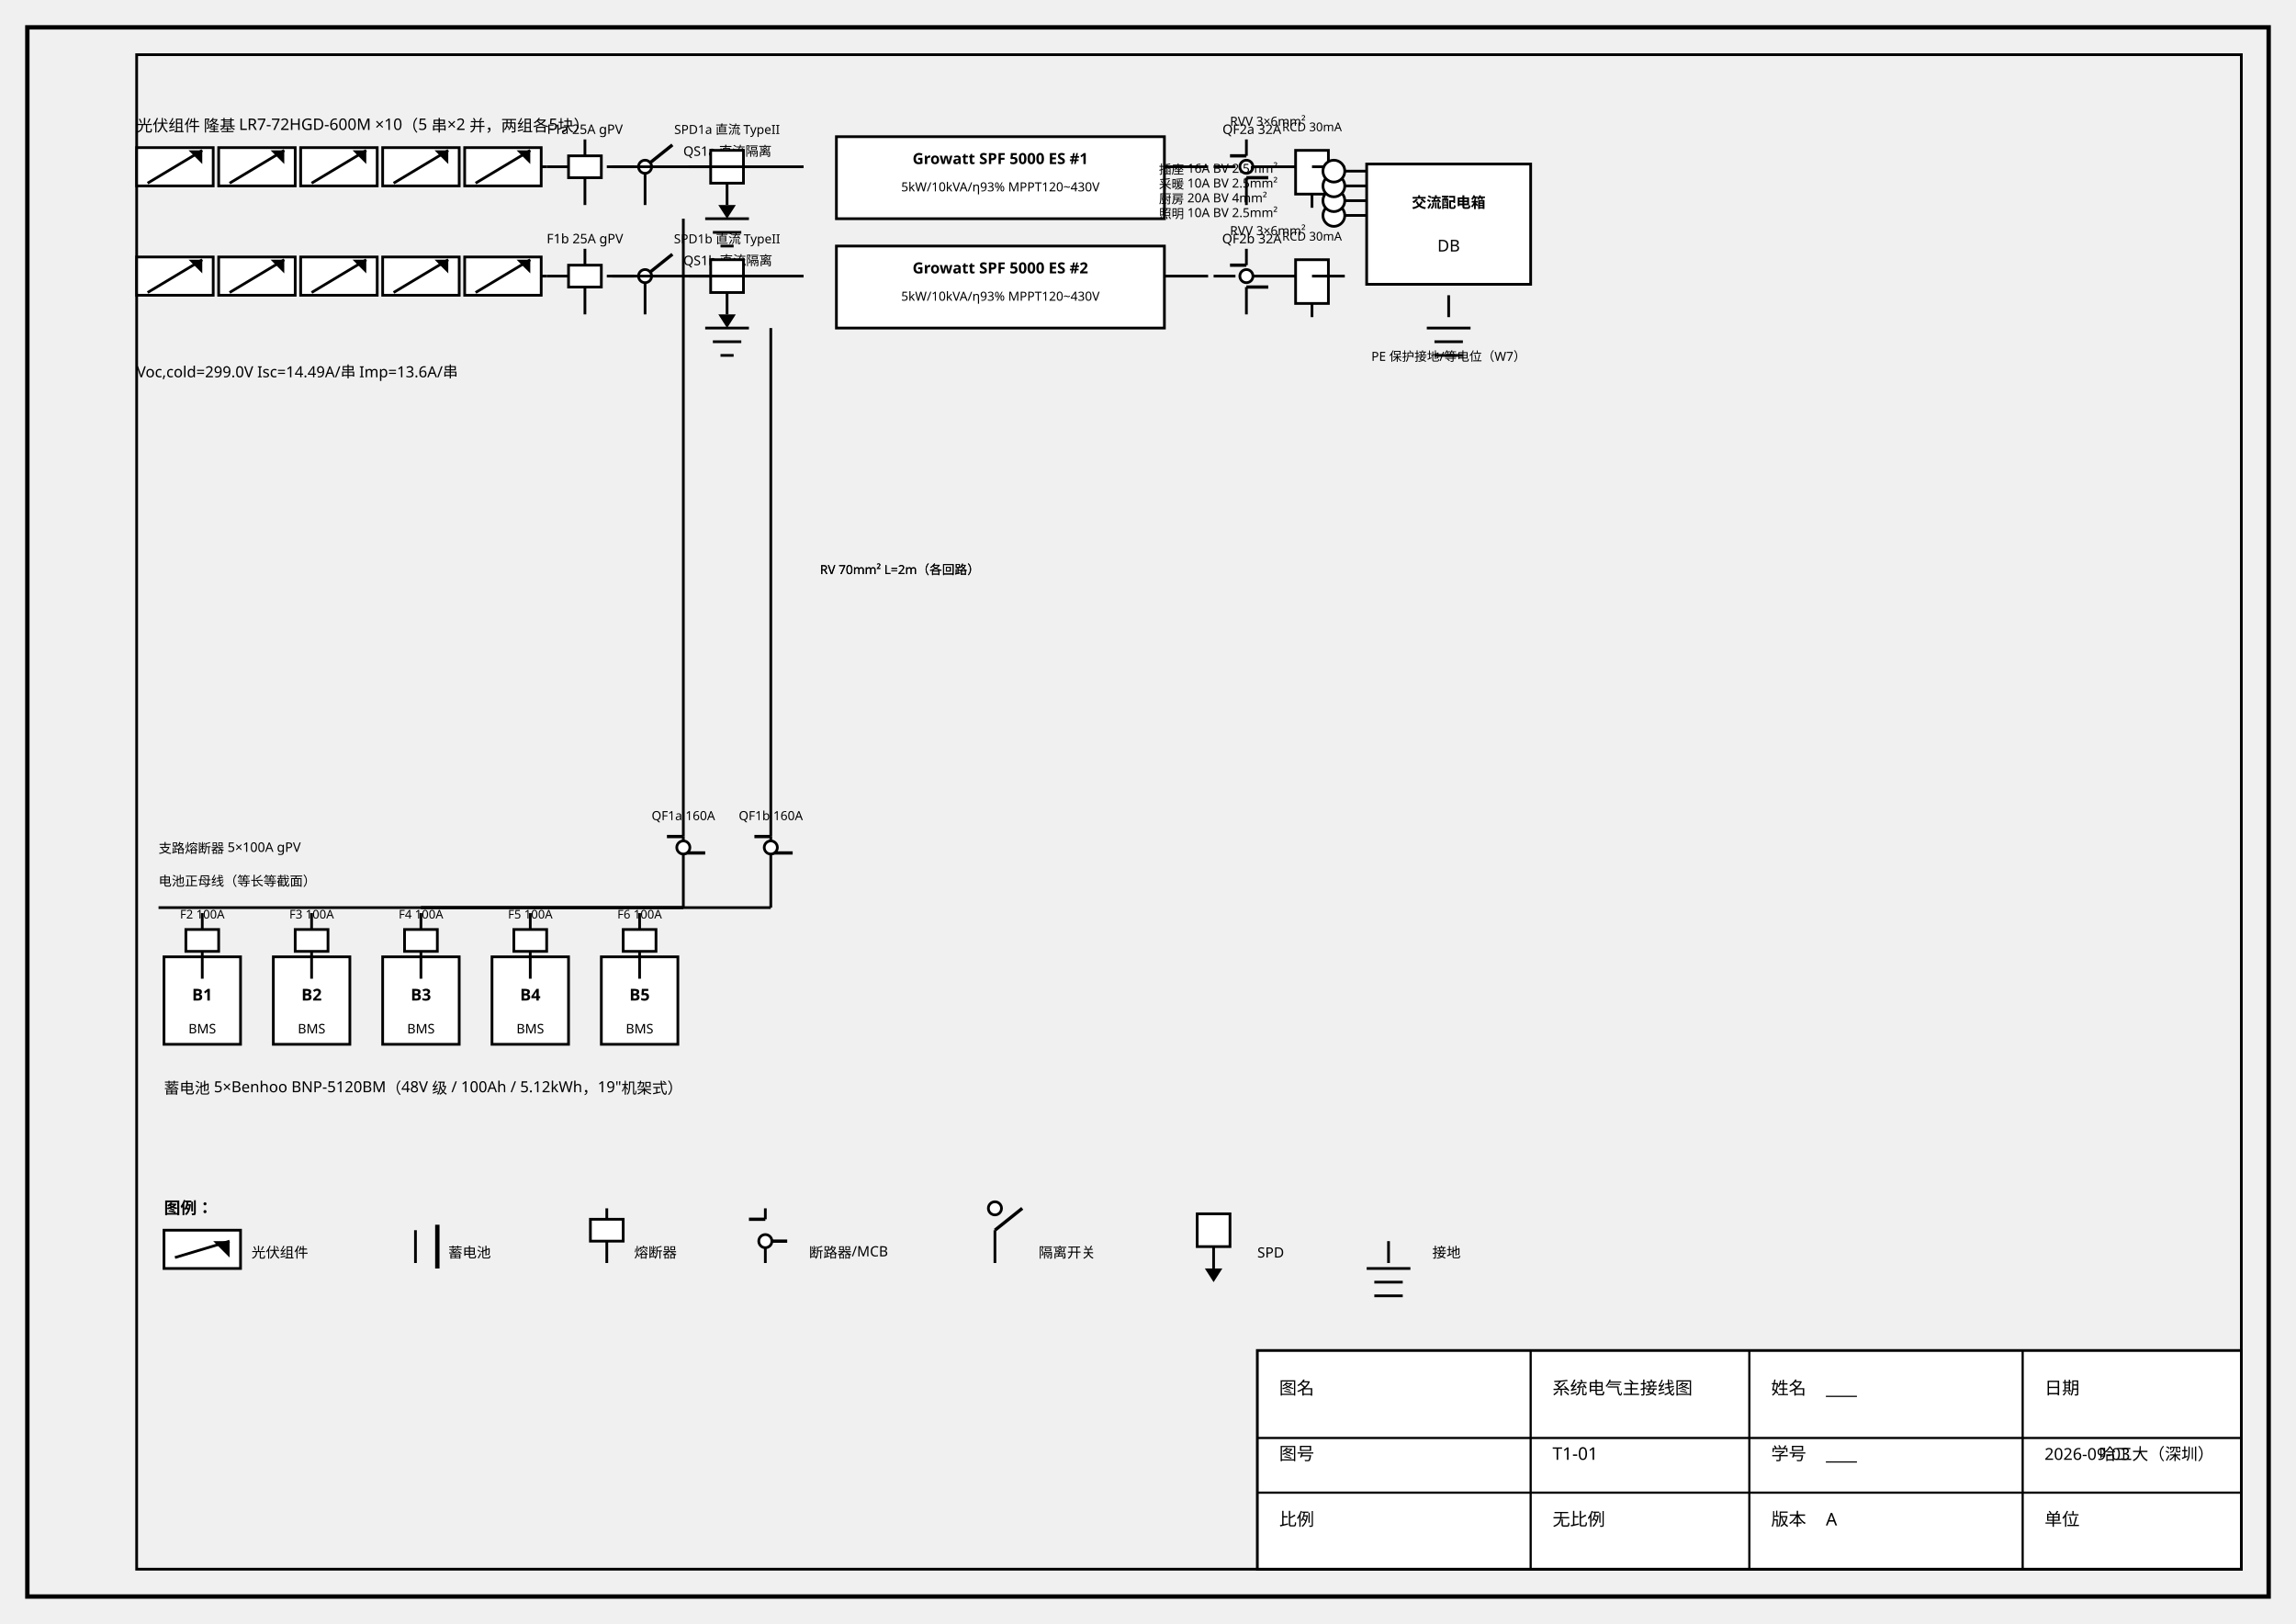
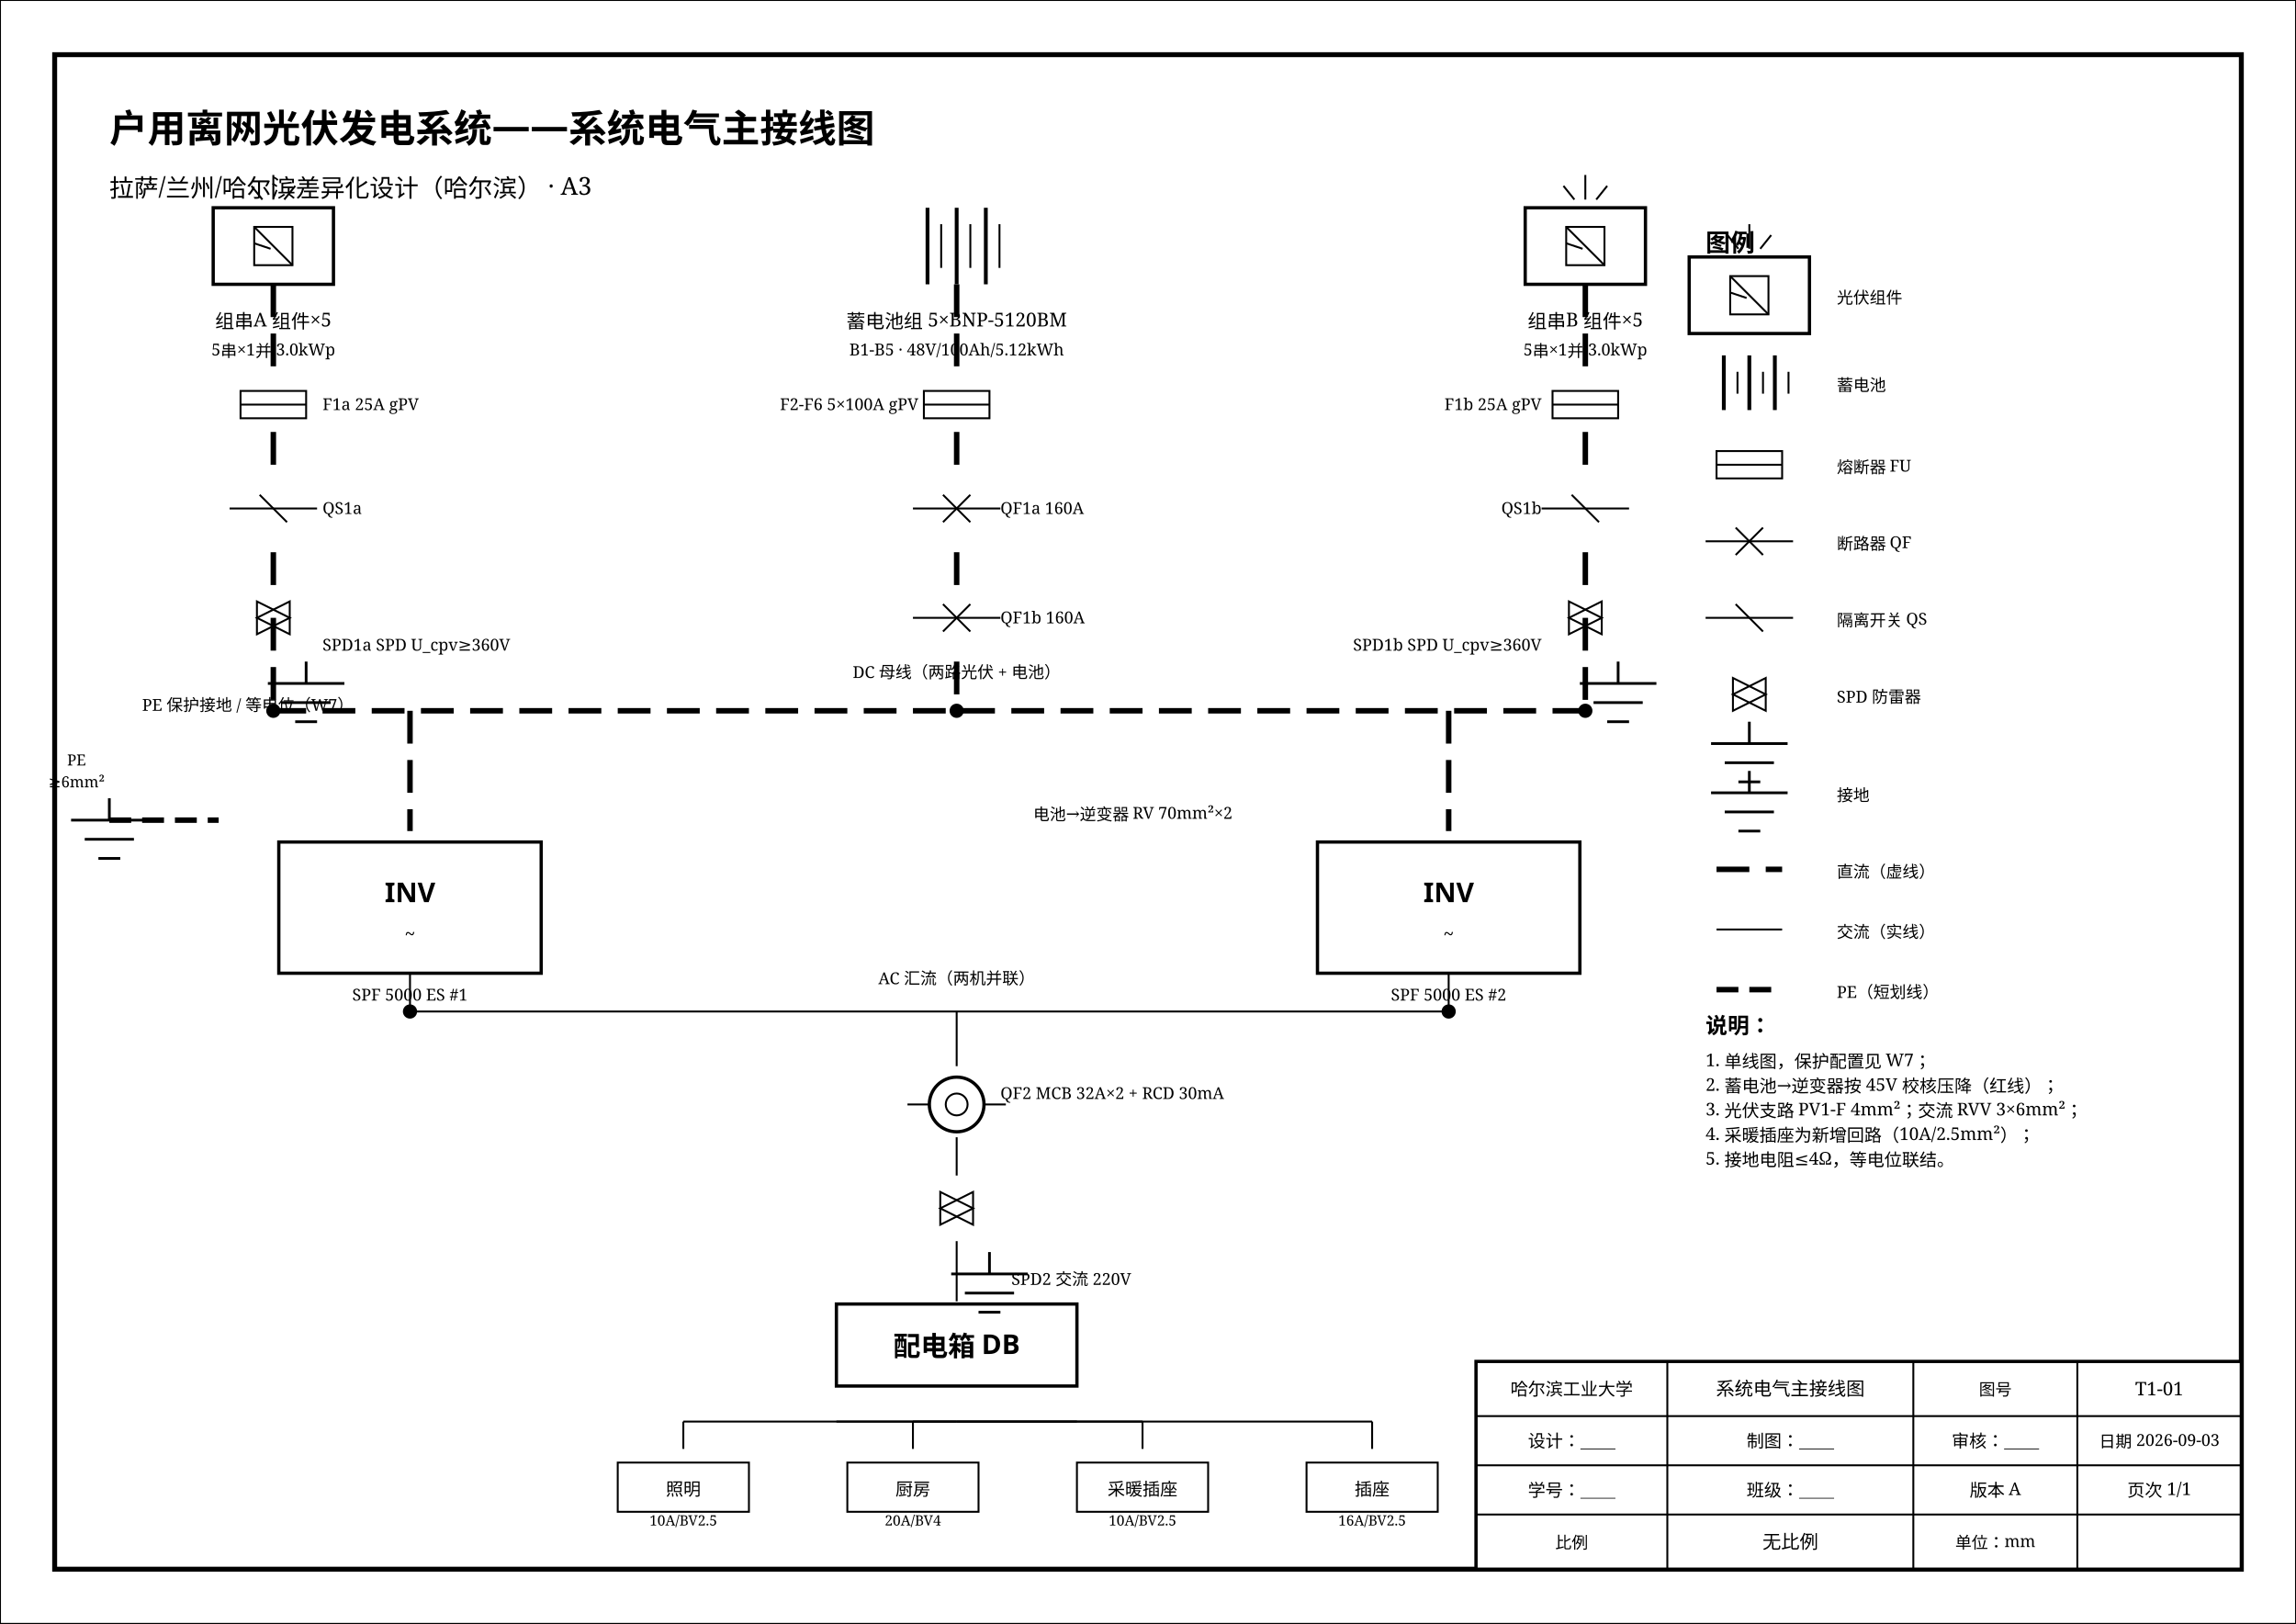
- <svg xmlns="http://www.w3.org/2000/svg" width="420mm" height="297mm" viewBox="0 0 420 297" font-family="Microsoft YaHei, SimHei, sans-serif">
-   <rect x="5" y="5" width="410" height="287" fill="none" stroke="black" stroke-width="0.8" />
-   <rect x="25" y="10" width="385" height="277" fill="none" stroke="black" stroke-width="0.5" />
-   <rect x="230" y="247" width="180" height="40" fill="white" stroke="black" stroke-width="0.5" />
-   <line x1="280" y1="247" x2="280" y2="287" stroke="black" stroke-width="0.4" />
-   <line x1="320" y1="247" x2="320" y2="287" stroke="black" stroke-width="0.4" />
-   <line x1="370" y1="247" x2="370" y2="287" stroke="black" stroke-width="0.4" />
-   <line x1="230" y1="263" x2="410" y2="263" stroke="black" stroke-width="0.4" />
-   <line x1="230" y1="273" x2="410" y2="273" stroke="black" stroke-width="0.4" />
-   <text x="234" y="255" font-size="3.2" text-anchor="start">图名</text>
-   <text x="234" y="267" font-size="3.2" text-anchor="start">图号</text>
-   <text x="234" y="279" font-size="3.2" text-anchor="start">比例</text>
-   <text x="284" y="255" font-size="3.2" text-anchor="start">系统电气主接线图</text>
-   <text x="284" y="267" font-size="3.2" text-anchor="start">T1-01</text>
-   <text x="284" y="279" font-size="3.2" text-anchor="start">无比例</text>
-   <text x="324" y="255" font-size="3.2" text-anchor="start">姓名</text>
-   <text x="324" y="267" font-size="3.2" text-anchor="start">学号</text>
-   <text x="324" y="279" font-size="3.2" text-anchor="start">版本</text>
-   <text x="334" y="255" font-size="3.2" text-anchor="start">____</text>
-   <text x="334" y="267" font-size="3.2" text-anchor="start">____</text>
-   <text x="334" y="279" font-size="3.2" text-anchor="start">A</text>
-   <text x="374" y="255" font-size="3.2" text-anchor="start">日期</text>
-   <text x="374" y="267" font-size="3.0" text-anchor="start">2026-09-03</text>
-   <text x="374" y="279" font-size="3.2" text-anchor="start">单位</text>
-   <text x="384" y="267" font-size="3.0" text-anchor="start">哈工大（深圳）</text>
-   <rect x="25" y="27" width="14" height="7" fill="white" stroke="black" stroke-width="0.5" />
-   <line x1="27" y1="33.5" x2="37" y2="27.5" stroke="black" stroke-width="0.5" />
-   <polygon points="34.5,27.5 37,27.5 37,30" fill="black" />
-   <rect x="40" y="27" width="14" height="7" fill="white" stroke="black" stroke-width="0.5" />
-   <line x1="42" y1="33.5" x2="52" y2="27.5" stroke="black" stroke-width="0.5" />
-   <polygon points="49.5,27.5 52,27.5 52,30" fill="black" />
-   <rect x="55" y="27" width="14" height="7" fill="white" stroke="black" stroke-width="0.5" />
-   <line x1="57" y1="33.5" x2="67" y2="27.5" stroke="black" stroke-width="0.5" />
-   <polygon points="64.5,27.5 67,27.5 67,30" fill="black" />
-   <rect x="70" y="27" width="14" height="7" fill="white" stroke="black" stroke-width="0.5" />
-   <line x1="72" y1="33.5" x2="82" y2="27.5" stroke="black" stroke-width="0.5" />
-   <polygon points="79.5,27.5 82,27.5 82,30" fill="black" />
-   <rect x="85" y="27" width="14" height="7" fill="white" stroke="black" stroke-width="0.5" />
-   <line x1="87" y1="33.5" x2="97" y2="27.5" stroke="black" stroke-width="0.5" />
-   <polygon points="94.5,27.5 97,27.5 97,30" fill="black" />
-   <line x1="99" y1="30.5" x2="100" y2="30.5" stroke="black" stroke-width="0.5" />
-   <line x1="100" y1="30.5" x2="105" y2="30.5" stroke="black" stroke-width="0.5" />
-   <rect x="104" y="28.5" width="6" height="4" fill="white" stroke="black" stroke-width="0.5" />
-   <line x1="107" y1="32.5" x2="107" y2="37.5" stroke="black" stroke-width="0.5" />
-   <line x1="107" y1="28.5" x2="107" y2="25.5" stroke="black" stroke-width="0.5" />
-   <text x="107" y="24.5" font-size="2.4" text-anchor="middle">F1a 25A gPV</text>
-   <line x1="112" y1="30.5" x2="116" y2="30.5" stroke="black" stroke-width="0.5" />
-   <line x1="118" y1="37.5" x2="118" y2="30.5" stroke="black" stroke-width="0.5" />
-   <line x1="118" y1="30.5" x2="123" y2="26.5" stroke="black" stroke-width="0.6" />
-   <circle cx="118" cy="30.5" r="1.2" fill="white" stroke="black" stroke-width="0.5" />
-   <text x="125" y="28.5" font-size="2.4" text-anchor="start">QS1a 直流隔离</text>
-   <line x1="126" y1="30.5" x2="130" y2="30.5" stroke="black" stroke-width="0.5" />
-   <rect x="130" y="27.5" width="6" height="6" fill="white" stroke="black" stroke-width="0.5" />
-   <line x1="133" y1="33.5" x2="133" y2="37.5" stroke="black" stroke-width="0.5" />
-   <polygon points="131.4,37.5 134.6,37.5 133,40.0" fill="black" />
-   <line x1="129" y1="40.0" x2="137" y2="40.0" stroke="black" stroke-width="0.5" />
-   <line x1="130.4" y1="42.5" x2="135.6" y2="42.5" stroke="black" stroke-width="0.5" />
-   <line x1="131.8" y1="45.0" x2="134.2" y2="45.0" stroke="black" stroke-width="0.5" />
-   <text x="133" y="24.5" font-size="2.3" text-anchor="middle">SPD1a 直流 TypeII</text>
-   <line x1="111" y1="30.5" x2="147" y2="30.5" stroke="black" stroke-width="0.5" />
-   <rect x="153" y="25" width="60" height="15" fill="white" stroke="black" stroke-width="0.5" />
-   <text x="183" y="30" font-size="2.8" text-anchor="middle" font-weight="bold">Growatt SPF 5000 ES #1</text>
-   <text x="183" y="35" font-size="2.3" text-anchor="middle">5kW/10kVA/η93% MPPT120~430V</text>
-   <rect x="25" y="47" width="14" height="7" fill="white" stroke="black" stroke-width="0.5" />
-   <line x1="27" y1="53.5" x2="37" y2="47.5" stroke="black" stroke-width="0.5" />
-   <polygon points="34.5,47.5 37,47.5 37,50" fill="black" />
-   <rect x="40" y="47" width="14" height="7" fill="white" stroke="black" stroke-width="0.5" />
-   <line x1="42" y1="53.5" x2="52" y2="47.5" stroke="black" stroke-width="0.5" />
-   <polygon points="49.5,47.5 52,47.5 52,50" fill="black" />
-   <rect x="55" y="47" width="14" height="7" fill="white" stroke="black" stroke-width="0.5" />
-   <line x1="57" y1="53.5" x2="67" y2="47.5" stroke="black" stroke-width="0.5" />
-   <polygon points="64.5,47.5 67,47.5 67,50" fill="black" />
-   <rect x="70" y="47" width="14" height="7" fill="white" stroke="black" stroke-width="0.5" />
-   <line x1="72" y1="53.5" x2="82" y2="47.5" stroke="black" stroke-width="0.5" />
-   <polygon points="79.5,47.5 82,47.5 82,50" fill="black" />
-   <rect x="85" y="47" width="14" height="7" fill="white" stroke="black" stroke-width="0.5" />
-   <line x1="87" y1="53.5" x2="97" y2="47.5" stroke="black" stroke-width="0.5" />
-   <polygon points="94.5,47.5 97,47.5 97,50" fill="black" />
-   <line x1="99" y1="50.5" x2="100" y2="50.5" stroke="black" stroke-width="0.5" />
-   <line x1="100" y1="50.5" x2="105" y2="50.5" stroke="black" stroke-width="0.5" />
-   <rect x="104" y="48.5" width="6" height="4" fill="white" stroke="black" stroke-width="0.5" />
-   <line x1="107" y1="52.5" x2="107" y2="57.5" stroke="black" stroke-width="0.5" />
-   <line x1="107" y1="48.5" x2="107" y2="45.5" stroke="black" stroke-width="0.5" />
-   <text x="107" y="44.5" font-size="2.4" text-anchor="middle">F1b 25A gPV</text>
-   <line x1="112" y1="50.5" x2="116" y2="50.5" stroke="black" stroke-width="0.5" />
-   <line x1="118" y1="57.5" x2="118" y2="50.5" stroke="black" stroke-width="0.5" />
-   <line x1="118" y1="50.5" x2="123" y2="46.5" stroke="black" stroke-width="0.6" />
-   <circle cx="118" cy="50.5" r="1.2" fill="white" stroke="black" stroke-width="0.5" />
-   <text x="125" y="48.5" font-size="2.4" text-anchor="start">QS1b 直流隔离</text>
-   <line x1="126" y1="50.5" x2="130" y2="50.5" stroke="black" stroke-width="0.5" />
-   <rect x="130" y="47.5" width="6" height="6" fill="white" stroke="black" stroke-width="0.5" />
-   <line x1="133" y1="53.5" x2="133" y2="57.5" stroke="black" stroke-width="0.5" />
-   <polygon points="131.4,57.5 134.6,57.5 133,60.0" fill="black" />
-   <line x1="129" y1="60.0" x2="137" y2="60.0" stroke="black" stroke-width="0.5" />
-   <line x1="130.4" y1="62.5" x2="135.6" y2="62.5" stroke="black" stroke-width="0.5" />
-   <line x1="131.8" y1="65.0" x2="134.2" y2="65.0" stroke="black" stroke-width="0.5" />
-   <text x="133" y="44.5" font-size="2.3" text-anchor="middle">SPD1b 直流 TypeII</text>
-   <line x1="111" y1="50.5" x2="147" y2="50.5" stroke="black" stroke-width="0.5" />
-   <rect x="153" y="45" width="60" height="15" fill="white" stroke="black" stroke-width="0.5" />
-   <text x="183" y="50" font-size="2.8" text-anchor="middle" font-weight="bold">Growatt SPF 5000 ES #2</text>
-   <text x="183" y="55" font-size="2.3" text-anchor="middle">5kW/10kVA/η93% MPPT120~430V</text>
-   <text x="25" y="24" font-size="2.9" text-anchor="start">光伏组件 隆基 LR7-72HGD-600M ×10（5 串×2 并，两组各5块）</text>
-   <text x="25" y="69" font-size="2.8" text-anchor="start">Voc,cold=299.0V  Isc=14.49A/串  Imp=13.6A/串</text>
-   <rect x="30" y="175" width="14" height="16" fill="white" stroke="black" stroke-width="0.5" />
-   <text x="37" y="183" font-size="3.0" text-anchor="middle" font-weight="bold">B1</text>
-   <text x="37" y="189" font-size="2.4" text-anchor="middle">BMS</text>
-   <rect x="34" y="170" width="6" height="4" fill="white" stroke="black" stroke-width="0.5" />
-   <line x1="37" y1="174" x2="37" y2="179" stroke="black" stroke-width="0.5" />
-   <line x1="37" y1="170" x2="37" y2="167" stroke="black" stroke-width="0.5" />
-   <text x="37" y="168" font-size="2.2" text-anchor="middle">F2 100A</text>
-   <rect x="50" y="175" width="14" height="16" fill="white" stroke="black" stroke-width="0.5" />
-   <text x="57" y="183" font-size="3.0" text-anchor="middle" font-weight="bold">B2</text>
-   <text x="57" y="189" font-size="2.4" text-anchor="middle">BMS</text>
-   <rect x="54" y="170" width="6" height="4" fill="white" stroke="black" stroke-width="0.5" />
-   <line x1="57" y1="174" x2="57" y2="179" stroke="black" stroke-width="0.5" />
-   <line x1="57" y1="170" x2="57" y2="167" stroke="black" stroke-width="0.5" />
-   <text x="57" y="168" font-size="2.2" text-anchor="middle">F3 100A</text>
-   <rect x="70" y="175" width="14" height="16" fill="white" stroke="black" stroke-width="0.5" />
-   <text x="77" y="183" font-size="3.0" text-anchor="middle" font-weight="bold">B3</text>
-   <text x="77" y="189" font-size="2.4" text-anchor="middle">BMS</text>
-   <rect x="74" y="170" width="6" height="4" fill="white" stroke="black" stroke-width="0.5" />
-   <line x1="77" y1="174" x2="77" y2="179" stroke="black" stroke-width="0.5" />
-   <line x1="77" y1="170" x2="77" y2="167" stroke="black" stroke-width="0.5" />
-   <text x="77" y="168" font-size="2.2" text-anchor="middle">F4 100A</text>
-   <rect x="90" y="175" width="14" height="16" fill="white" stroke="black" stroke-width="0.5" />
-   <text x="97" y="183" font-size="3.0" text-anchor="middle" font-weight="bold">B4</text>
-   <text x="97" y="189" font-size="2.4" text-anchor="middle">BMS</text>
-   <rect x="94" y="170" width="6" height="4" fill="white" stroke="black" stroke-width="0.5" />
-   <line x1="97" y1="174" x2="97" y2="179" stroke="black" stroke-width="0.5" />
-   <line x1="97" y1="170" x2="97" y2="167" stroke="black" stroke-width="0.5" />
-   <text x="97" y="168" font-size="2.2" text-anchor="middle">F5 100A</text>
-   <rect x="110" y="175" width="14" height="16" fill="white" stroke="black" stroke-width="0.5" />
-   <text x="117" y="183" font-size="3.0" text-anchor="middle" font-weight="bold">B5</text>
-   <text x="117" y="189" font-size="2.4" text-anchor="middle">BMS</text>
-   <rect x="114" y="170" width="6" height="4" fill="white" stroke="black" stroke-width="0.5" />
-   <line x1="117" y1="174" x2="117" y2="179" stroke="black" stroke-width="0.5" />
-   <line x1="117" y1="170" x2="117" y2="167" stroke="black" stroke-width="0.5" />
-   <text x="117" y="168" font-size="2.2" text-anchor="middle">F6 100A</text>
-   <text x="30" y="200" font-size="2.8" text-anchor="start">蓄电池 5×Benhoo BNP-5120BM（48V 级 / 100Ah / 5.12kWh，19"机架式）</text>
-   <line x1="29" y1="166" x2="125" y2="166" stroke="black" stroke-width="0.5" />
-   <text x="29" y="162" font-size="2.4" text-anchor="start">电池正母线（等长等截面）</text>
-   <text x="29" y="156" font-size="2.4" text-anchor="start">支路熔断器 5×100A gPV</text>
-   <line x1="77" y1="166" x2="125" y2="166" stroke="black" stroke-width="0.5" />
-   <line x1="125" y1="166" x2="125" y2="156" stroke="black" stroke-width="0.5" />
-   <line x1="125" y1="156" x2="125" y2="153" stroke="black" stroke-width="0.5" />
-   <line x1="125" y1="156" x2="129" y2="156" stroke="black" stroke-width="0.6" />
-   <line x1="125" y1="153" x2="122" y2="153" stroke="black" stroke-width="0.6" />
-   <circle cx="125" cy="155" r="1.2" fill="white" stroke="black" stroke-width="0.5" />
-   <text x="125" y="150" font-size="2.3" text-anchor="middle">QF1a 160A</text>
-   <line x1="125" y1="153" x2="125" y2="40" stroke="black" stroke-width="0.5" />
-   <text x="150" y="105" font-size="2.3" text-anchor="start">RV 70mm² L=2m（各回路）</text>
-   <line x1="77" y1="166" x2="141" y2="166" stroke="black" stroke-width="0.5" />
-   <line x1="141" y1="166" x2="141" y2="156" stroke="black" stroke-width="0.5" />
-   <line x1="141" y1="156" x2="141" y2="153" stroke="black" stroke-width="0.5" />
-   <line x1="141" y1="156" x2="145" y2="156" stroke="black" stroke-width="0.6" />
-   <line x1="141" y1="153" x2="138" y2="153" stroke="black" stroke-width="0.6" />
-   <circle cx="141" cy="155" r="1.2" fill="white" stroke="black" stroke-width="0.5" />
-   <text x="141" y="150" font-size="2.3" text-anchor="middle">QF1b 160A</text>
-   <line x1="141" y1="153" x2="141" y2="60" stroke="black" stroke-width="0.5" />
-   <text x="150" y="105" font-size="2.3" text-anchor="start">RV 70mm² L=2m（各回路）</text>
-   <line x1="213" y1="30.5" x2="221" y2="30.5" stroke="black" stroke-width="0.5" />
-   <line x1="222" y1="30.5" x2="226" y2="30.5" stroke="black" stroke-width="0.5" />
-   <line x1="228" y1="37.5" x2="228" y2="32.5" stroke="black" stroke-width="0.5" />
-   <line x1="228" y1="28.5" x2="228" y2="25.5" stroke="black" stroke-width="0.5" />
-   <line x1="228" y1="32.5" x2="232" y2="32.5" stroke="black" stroke-width="0.6" />
-   <line x1="228" y1="28.5" x2="225" y2="28.5" stroke="black" stroke-width="0.6" />
-   <circle cx="228" cy="30.5" r="1.2" fill="white" stroke="black" stroke-width="0.5" />
-   <text x="229" y="24.5" font-size="2.4" text-anchor="middle">QF2a 32A</text>
-   <line x1="229" y1="30.5" x2="237" y2="30.5" stroke="black" stroke-width="0.5" />
-   <rect x="237" y="27.5" width="6" height="8" fill="white" stroke="black" stroke-width="0.5" />
-   <line x1="240" y1="35.5" x2="240" y2="38" stroke="black" stroke-width="0.5" />
-   <text x="240" y="24" font-size="2.2" text-anchor="middle">RCD 30mA</text>
-   <line x1="240" y1="30.5" x2="246" y2="30.5" stroke="black" stroke-width="0.5" />
-   <text x="225" y="23" font-size="2.3" text-anchor="start">RVV 3×6mm²</text>
-   <line x1="213" y1="50.5" x2="221" y2="50.5" stroke="black" stroke-width="0.5" />
-   <line x1="222" y1="50.5" x2="226" y2="50.5" stroke="black" stroke-width="0.5" />
-   <line x1="228" y1="57.5" x2="228" y2="52.5" stroke="black" stroke-width="0.5" />
-   <line x1="228" y1="48.5" x2="228" y2="45.5" stroke="black" stroke-width="0.5" />
-   <line x1="228" y1="52.5" x2="232" y2="52.5" stroke="black" stroke-width="0.6" />
-   <line x1="228" y1="48.5" x2="225" y2="48.5" stroke="black" stroke-width="0.6" />
-   <circle cx="228" cy="50.5" r="1.2" fill="white" stroke="black" stroke-width="0.5" />
-   <text x="229" y="44.5" font-size="2.4" text-anchor="middle">QF2b 32A</text>
-   <line x1="229" y1="50.5" x2="237" y2="50.5" stroke="black" stroke-width="0.5" />
-   <rect x="237" y="47.5" width="6" height="8" fill="white" stroke="black" stroke-width="0.5" />
-   <line x1="240" y1="55.5" x2="240" y2="58" stroke="black" stroke-width="0.5" />
-   <text x="240" y="44" font-size="2.2" text-anchor="middle">RCD 30mA</text>
-   <line x1="240" y1="50.5" x2="246" y2="50.5" stroke="black" stroke-width="0.5" />
-   <text x="225" y="43" font-size="2.3" text-anchor="start">RVV 3×6mm²</text>
-   <rect x="250" y="30" width="30" height="22" fill="white" stroke="black" stroke-width="0.5" />
-   <text x="265" y="38" font-size="2.7" text-anchor="middle" font-weight="bold">交流配电箱</text>
-   <text x="265" y="46" font-size="3.0" text-anchor="middle">DB</text>
-   <line x1="250" y1="39.4" x2="246" y2="39.4" stroke="black" stroke-width="0.5" />
-   <circle cx="244" cy="39.4" r="2.0" fill="white" stroke="black" stroke-width="0.5" />
-   <text x="212" y="39.9" font-size="2.3" text-anchor="start">照明 10A BV 2.5mm²</text>
-   <line x1="250" y1="36.7" x2="246" y2="36.7" stroke="black" stroke-width="0.5" />
-   <circle cx="244" cy="36.7" r="2.0" fill="white" stroke="black" stroke-width="0.5" />
-   <text x="212" y="37.2" font-size="2.3" text-anchor="start">厨房 20A BV 4mm²</text>
-   <line x1="250" y1="34.0" x2="246" y2="34.0" stroke="black" stroke-width="0.5" />
-   <circle cx="244" cy="34.0" r="2.0" fill="white" stroke="black" stroke-width="0.5" />
-   <text x="212" y="34.5" font-size="2.3" text-anchor="start">采暖 10A BV 2.5mm²</text>
-   <line x1="250" y1="31.3" x2="246" y2="31.3" stroke="black" stroke-width="0.5" />
-   <circle cx="244" cy="31.3" r="2.0" fill="white" stroke="black" stroke-width="0.5" />
-   <text x="212" y="31.8" font-size="2.3" text-anchor="start">插座 16A BV 2.5mm²</text>
-   <line x1="265" y1="54" x2="265" y2="58" stroke="black" stroke-width="0.5" />
-   <line x1="261" y1="60" x2="269" y2="60" stroke="black" stroke-width="0.5" />
-   <line x1="262.4" y1="62.5" x2="267.6" y2="62.5" stroke="black" stroke-width="0.5" />
-   <line x1="262.4" y1="65.0" x2="267.6" y2="65.0" stroke="black" stroke-width="0.5" />
-   <text x="265" y="66" font-size="2.3" text-anchor="middle">PE 保护接地/等电位（W7）</text>
-   <text x="30" y="222" font-size="3.0" text-anchor="start" font-weight="bold">图例：</text>
-   <rect x="30" y="225" width="14" height="7" fill="white" stroke="black" stroke-width="0.5" />
-   <line x1="32" y1="230" x2="42" y2="227" stroke="black" stroke-width="0.5" />
-   <polygon points="39,227 42,227 42,230" fill="black" />
-   <text x="46" y="230" font-size="2.6" text-anchor="start">光伏组件</text>
-   <line x1="76" y1="225" x2="76" y2="231" stroke="black" stroke-width="0.5" />
-   <line x1="80" y1="224" x2="80" y2="232" stroke="black" stroke-width="0.8" />
-   <text x="82" y="230" font-size="2.6" text-anchor="start">蓄电池</text>
-   <rect x="108" y="223" width="6" height="4" fill="white" stroke="black" stroke-width="0.5" />
-   <line x1="111" y1="227" x2="111" y2="231" stroke="black" stroke-width="0.5" />
-   <line x1="111" y1="223" x2="111" y2="221" stroke="black" stroke-width="0.5" />
-   <text x="116" y="230" font-size="2.6" text-anchor="start">熔断器</text>
-   <line x1="140" y1="231" x2="140" y2="227" stroke="black" stroke-width="0.5" />
-   <line x1="140" y1="223" x2="140" y2="221" stroke="black" stroke-width="0.5" />
-   <line x1="140" y1="227" x2="144" y2="227" stroke="black" stroke-width="0.6" />
-   <line x1="140" y1="223" x2="137" y2="223" stroke="black" stroke-width="0.6" />
-   <circle cx="140" cy="227" r="1.2" fill="white" stroke="black" stroke-width="0.5" />
-   <text x="148" y="230" font-size="2.6" text-anchor="start">断路器/MCB</text>
-   <line x1="182" y1="231" x2="182" y2="225" stroke="black" stroke-width="0.5" />
-   <line x1="182" y1="225" x2="187" y2="221" stroke="black" stroke-width="0.6" />
-   <circle cx="182" cy="221" r="1.2" fill="white" stroke="black" stroke-width="0.5" />
-   <text x="190" y="230" font-size="2.6" text-anchor="start">隔离开关</text>
-   <rect x="219" y="222" width="6" height="6" fill="white" stroke="black" stroke-width="0.5" />
-   <line x1="222" y1="228" x2="222" y2="232" stroke="black" stroke-width="0.5" />
-   <polygon points="220.4,232 223.6,232 222,234.5" fill="black" />
-   <text x="230" y="230" font-size="2.6" text-anchor="start">SPD</text>
-   <line x1="254" y1="227" x2="254" y2="231" stroke="black" stroke-width="0.5" />
-   <line x1="250" y1="232" x2="258" y2="232" stroke="black" stroke-width="0.5" />
-   <line x1="251.4" y1="234.5" x2="256.6" y2="234.5" stroke="black" stroke-width="0.5" />
-   <line x1="251.4" y1="237.0" x2="256.6" y2="237.0" stroke="black" stroke-width="0.5" />
-   <text x="262" y="230" font-size="2.6" text-anchor="start">接地</text>
+ <svg xmlns="http://www.w3.org/2000/svg" width="420" height="297" viewBox="0 0 420 297">
+   <style>text{font-family:FangSong,SimSun,serif;} .t{font-family:SimHei,FangSong,sans-serif;} .wb{stroke:black;stroke-width:0.9;fill:none;} .wm{stroke:black;stroke-width:0.6;fill:none;} .wf{stroke:black;stroke-width:0.35;fill:none;} .fillw{fill:white;stroke:black;} .dc{stroke-dasharray:6,3;stroke:black;fill:none;} .pe{stroke-dasharray:4,2;stroke:black;fill:none;} text{fill:black;}</style>
+   <rect x="0" y="0" width="420" height="297" fill="white" stroke="black" stroke-width="0.35" />
+   <rect x="10" y="10" width="400" height="277" fill="none" stroke="black" stroke-width="0.9" />
+   <text x="20" y="26" class="t" font-size="7" font-weight="bold">户用离网光伏发电系统——系统电气主接线图</text>
+   <text x="20" y="36" font-size="4.5">拉萨/兰州/哈尔滨差异化设计（哈尔滨） · A3</text>
+   <rect x="270" y="249" width="140" height="38" fill="white" stroke="black" stroke-width="0.6" />
+   <line x1="270" y1="249" x2="270" y2="287" stroke="black" stroke-width="0.35" />
+   <line x1="305" y1="249" x2="305" y2="287" stroke="black" stroke-width="0.35" />
+   <line x1="350" y1="249" x2="350" y2="287" stroke="black" stroke-width="0.35" />
+   <line x1="380" y1="249" x2="380" y2="287" stroke="black" stroke-width="0.35" />
+   <line x1="270" y1="249" x2="410" y2="249" stroke="black" stroke-width="0.35" />
+   <line x1="270" y1="259" x2="410" y2="259" stroke="black" stroke-width="0.35" />
+   <line x1="270" y1="268" x2="410" y2="268" stroke="black" stroke-width="0.35" />
+   <line x1="270" y1="277" x2="410" y2="277" stroke="black" stroke-width="0.35" />
+   <text x="287.5" y="255.2" font-size="3.2" text-anchor="middle" class="">哈尔滨工业大学</text>
+   <text x="327.5" y="255.2" font-size="3.4" text-anchor="middle" class="t">系统电气主接线图</text>
+   <text x="365.0" y="255.2" font-size="3" text-anchor="middle" class="">图号</text>
+   <text x="395.0" y="255.2" font-size="3.4" text-anchor="middle" class="">T1-01</text>
+   <text x="287.5" y="264.7" font-size="3.2" text-anchor="middle" class="">设计：＿＿</text>
+   <text x="327.5" y="264.7" font-size="3.2" text-anchor="middle" class="">制图：＿＿</text>
+   <text x="365.0" y="264.7" font-size="3.2" text-anchor="middle" class="">审核：＿＿</text>
+   <text x="395.0" y="264.7" font-size="3" text-anchor="middle" class="">日期 2026-09-03</text>
+   <text x="287.5" y="273.7" font-size="3.2" text-anchor="middle" class="">学号：＿＿</text>
+   <text x="327.5" y="273.7" font-size="3.2" text-anchor="middle" class="">班级：＿＿</text>
+   <text x="365.0" y="273.7" font-size="3.2" text-anchor="middle" class="">版本 A</text>
+   <text x="395.0" y="273.7" font-size="3.2" text-anchor="middle" class="">页次 1/1</text>
+   <text x="287.5" y="283.2" font-size="3" text-anchor="middle" class="">比例</text>
+   <text x="327.5" y="283.2" font-size="3.4" text-anchor="middle" class="">无比例</text>
+   <text x="365.0" y="283.2" font-size="3" text-anchor="middle" class="">单位：mm</text>
+   <text x="395.0" y="283.2" font-size="3" text-anchor="middle" class="" />
+   <rect x="39.0" y="38.0" width="22" height="14" class="wm" />
+   <rect x="46.5" y="41.5" width="7" height="7" class="wf" />
+   <line x1="46.5" y1="41.5" x2="53.5" y2="48.5" class="wf" />
+   <line x1="46.5" y1="44.5" x2="49.5" y2="45.5" class="wf" />
+   <line x1="46" y1="34.0" x2="48" y2="36.5" class="wf" />
+   <line x1="50" y1="32.0" x2="50" y2="36.5" class="wf" />
+   <line x1="54" y1="34.0" x2="52" y2="36.5" class="wf" />
+   <text x="50" y="60" font-size="3.5" text-anchor="middle">组串A 组件×5</text>
+   <text x="50" y="65" font-size="3" text-anchor="middle">5串×1并 3.0kWp</text>
+   <line x1="50" y1="52" x2="50" y2="68" class="dc" />
+   <rect x="44.0" y="71.5" width="12" height="5" class="wf" />
+   <line x1="44.0" y1="74" x2="56.0" y2="74" class="wf" />
+   <text x="59" y="75" font-size="3" text-anchor="start">F1a 25A gPV</text>
+   <line x1="50" y1="79" x2="50" y2="87" class="dc" />
+   <line x1="42.0" y1="93" x2="58.0" y2="93" class="wf" />
+   <line x1="47.5" y1="90.5" x2="52.5" y2="95.5" class="wf" />
+   <text x="59" y="94" font-size="3" text-anchor="start">QS1a</text>
+   <line x1="50" y1="101" x2="50" y2="107" class="dc" />
+   <polygon points="47,110 53,113 47,116" fill="none" stroke="black" stroke-width="0.35" />
+   <polygon points="53,110 47,113 53,116" fill="none" stroke="black" stroke-width="0.35" />
+   <line x1="56" y1="121" x2="56" y2="125" stroke="black" stroke-width="0.5" />
+   <line x1="49" y1="125" x2="63" y2="125" stroke="black" stroke-width="0.5" />
+   <line x1="51.5" y1="128.5" x2="60.5" y2="128.5" stroke="black" stroke-width="0.5" />
+   <line x1="54" y1="132" x2="58" y2="132" stroke="black" stroke-width="0.5" />
+   <text x="59" y="119" font-size="3" text-anchor="start">SPD1a SPD U_cpv≥360V</text>
+   <line x1="50" y1="113" x2="50" y2="130" class="dc" />
+   <circle cx="50" cy="130" r="1.3" fill="black" />
+   <rect x="279.0" y="38.0" width="22" height="14" class="wm" />
+   <rect x="286.5" y="41.5" width="7" height="7" class="wf" />
+   <line x1="286.5" y1="41.5" x2="293.5" y2="48.5" class="wf" />
+   <line x1="286.5" y1="44.5" x2="289.5" y2="45.5" class="wf" />
+   <line x1="286" y1="34.0" x2="288" y2="36.5" class="wf" />
+   <line x1="290" y1="32.0" x2="290" y2="36.5" class="wf" />
+   <line x1="294" y1="34.0" x2="292" y2="36.5" class="wf" />
+   <text x="290" y="60" font-size="3.5" text-anchor="middle">组串B 组件×5</text>
+   <text x="290" y="65" font-size="3" text-anchor="middle">5串×1并 3.0kWp</text>
+   <line x1="290" y1="52" x2="290" y2="68" class="dc" />
+   <rect x="284.0" y="71.5" width="12" height="5" class="wf" />
+   <line x1="284.0" y1="74" x2="296.0" y2="74" class="wf" />
+   <text x="282" y="75" font-size="3" text-anchor="end">F1b 25A gPV</text>
+   <line x1="290" y1="79" x2="290" y2="87" class="dc" />
+   <line x1="282.0" y1="93" x2="298.0" y2="93" class="wf" />
+   <line x1="287.5" y1="90.5" x2="292.5" y2="95.5" class="wf" />
+   <text x="282" y="94" font-size="3" text-anchor="end">QS1b</text>
+   <line x1="290" y1="101" x2="290" y2="107" class="dc" />
+   <polygon points="287,110 293,113 287,116" fill="none" stroke="black" stroke-width="0.35" />
+   <polygon points="293,110 287,113 293,116" fill="none" stroke="black" stroke-width="0.35" />
+   <line x1="296" y1="121" x2="296" y2="125" stroke="black" stroke-width="0.5" />
+   <line x1="289" y1="125" x2="303" y2="125" stroke="black" stroke-width="0.5" />
+   <line x1="291.5" y1="128.5" x2="300.5" y2="128.5" stroke="black" stroke-width="0.5" />
+   <line x1="294" y1="132" x2="298" y2="132" stroke="black" stroke-width="0.5" />
+   <text x="282" y="119" font-size="3" text-anchor="end">SPD1b SPD U_cpv≥360V</text>
+   <line x1="290" y1="113" x2="290" y2="130" class="dc" />
+   <circle cx="290" cy="130" r="1.3" fill="black" />
+   <line x1="169.667" y1="38.0" x2="169.667" y2="52.0" stroke="black" stroke-width="0.7" />
+   <line x1="172.167" y1="41.0" x2="172.167" y2="49.0" stroke="black" stroke-width="0.35" />
+   <line x1="175.0" y1="38.0" x2="175.0" y2="52.0" stroke="black" stroke-width="0.7" />
+   <line x1="177.5" y1="41.0" x2="177.5" y2="49.0" stroke="black" stroke-width="0.35" />
+   <line x1="180.333" y1="38.0" x2="180.333" y2="52.0" stroke="black" stroke-width="0.7" />
+   <line x1="182.833" y1="41.0" x2="182.833" y2="49.0" stroke="black" stroke-width="0.35" />
+   <text x="175" y="60" font-size="3.5" text-anchor="middle">蓄电池组 5×BNP-5120BM</text>
+   <text x="175" y="65" font-size="3" text-anchor="middle">B1-B5 · 48V/100Ah/5.12kWh</text>
+   <line x1="175" y1="52" x2="175" y2="68" class="dc" />
+   <rect x="169.0" y="71.5" width="12" height="5" class="wf" />
+   <line x1="169.0" y1="74" x2="181.0" y2="74" class="wf" />
+   <text x="168" y="75" font-size="3" text-anchor="end">F2-F6 5×100A gPV</text>
+   <line x1="175" y1="79" x2="175" y2="87" class="dc" />
+   <line x1="167.0" y1="93" x2="183.0" y2="93" class="wf" />
+   <line x1="172.5" y1="90.5" x2="177.5" y2="95.5" class="wf" />
+   <line x1="172.5" y1="95.5" x2="177.5" y2="90.5" class="wf" />
+   <text x="183" y="94" font-size="3" text-anchor="start">QF1a 160A</text>
+   <line x1="175" y1="101" x2="175" y2="107" class="dc" />
+   <line x1="167.0" y1="113" x2="183.0" y2="113" class="wf" />
+   <line x1="172.5" y1="110.5" x2="177.5" y2="115.5" class="wf" />
+   <line x1="172.5" y1="115.5" x2="177.5" y2="110.5" class="wf" />
+   <text x="183" y="114" font-size="3" text-anchor="start">QF1b 160A</text>
+   <line x1="175" y1="121" x2="175" y2="130" class="dc" />
+   <circle cx="175" cy="130" r="1.3" fill="black" />
+   <line x1="50" y1="130" x2="290" y2="130" class="dc" />
+   <text x="175" y="124" font-size="3" text-anchor="middle">DC 母线（两路光伏 + 电池）</text>
+   <text x="189" y="150" font-size="3" text-anchor="start">电池→逆变器 RV 70mm²×2</text>
+   <line x1="75" y1="130" x2="75" y2="152" class="dc" />
+   <line x1="265" y1="130" x2="265" y2="152" class="dc" />
+   <rect x="51.0" y="154.0" width="48" height="24" class="wm" />
+   <text x="75" y="165" font-size="5" text-anchor="middle" class="t" font-weight="bold">INV</text>
+   <text x="75" y="172" font-size="3.5" text-anchor="middle">~</text>
+   <rect x="241.0" y="154.0" width="48" height="24" class="wm" />
+   <text x="265" y="165" font-size="5" text-anchor="middle" class="t" font-weight="bold">INV</text>
+   <text x="265" y="172" font-size="3.5" text-anchor="middle">~</text>
+   <text x="75" y="183" font-size="3" text-anchor="middle">SPF 5000 ES #1</text>
+   <text x="265" y="183" font-size="3" text-anchor="middle">SPF 5000 ES #2</text>
+   <line x1="75" y1="178" x2="75" y2="185" class="wf" />
+   <line x1="265" y1="178" x2="265" y2="185" class="wf" />
+   <line x1="75" y1="185" x2="265" y2="185" class="wf" />
+   <circle cx="75" cy="185" r="1.3" fill="black" />
+   <circle cx="265" cy="185" r="1.3" fill="black" />
+   <text x="175" y="180" font-size="3" text-anchor="middle">AC 汇流（两机并联）</text>
+   <line x1="175" y1="185" x2="175" y2="195" class="wf" />
+   <circle cx="175" cy="202" r="5" fill="white" stroke="black" stroke-width="0.6" />
+   <circle cx="175" cy="202" r="2" fill="none" stroke="black" stroke-width="0.35" />
+   <line x1="170" y1="202" x2="166" y2="202" class="wf" />
+   <line x1="180" y1="202" x2="184" y2="202" class="wf" />
+   <text x="183" y="201" font-size="3" text-anchor="start">QF2 MCB 32A×2 + RCD 30mA</text>
+   <line x1="175" y1="208" x2="175" y2="215" class="wf" />
+   <polygon points="172,218 178,221 172,224" fill="none" stroke="black" stroke-width="0.35" />
+   <polygon points="178,218 172,221 178,224" fill="none" stroke="black" stroke-width="0.35" />
+   <line x1="181" y1="229" x2="181" y2="233" stroke="black" stroke-width="0.5" />
+   <line x1="174" y1="233" x2="188" y2="233" stroke="black" stroke-width="0.5" />
+   <line x1="176.5" y1="236.5" x2="185.5" y2="236.5" stroke="black" stroke-width="0.5" />
+   <line x1="179" y1="240" x2="183" y2="240" stroke="black" stroke-width="0.5" />
+   <text x="185" y="235" font-size="3" text-anchor="start">SPD2 交流 220V</text>
+   <line x1="175" y1="227" x2="175" y2="238" class="wf" />
+   <rect x="153.0" y="238.5" width="44" height="15" class="wm" />
+   <text x="175" y="248" font-size="5" text-anchor="middle" class="t" font-weight="bold">配电箱 DB</text>
+   <line x1="153" y1="260" x2="197" y2="260" class="wf" />
+   <line x1="175" y1="260" x2="125" y2="260" class="wf" />
+   <line x1="125" y1="260" x2="125" y2="265" class="wf" />
+   <rect x="113.0" y="267.5" width="24" height="9" class="wf" />
+   <text x="125" y="273.5" font-size="3.2" text-anchor="middle">照明</text>
+   <text x="125" y="279" font-size="2.6" text-anchor="middle">10A/BV2.5</text>
+   <line x1="175" y1="260" x2="167" y2="260" class="wf" />
+   <line x1="167" y1="260" x2="167" y2="265" class="wf" />
+   <rect x="155.0" y="267.5" width="24" height="9" class="wf" />
+   <text x="167" y="273.5" font-size="3.2" text-anchor="middle">厨房</text>
+   <text x="167" y="279" font-size="2.6" text-anchor="middle">20A/BV4</text>
+   <line x1="175" y1="260" x2="209" y2="260" class="wf" />
+   <line x1="209" y1="260" x2="209" y2="265" class="wf" />
+   <rect x="197.0" y="267.5" width="24" height="9" class="wf" />
+   <text x="209" y="273.5" font-size="3.2" text-anchor="middle">采暖插座</text>
+   <text x="209" y="279" font-size="2.6" text-anchor="middle">10A/BV2.5</text>
+   <line x1="175" y1="260" x2="251" y2="260" class="wf" />
+   <line x1="251" y1="260" x2="251" y2="265" class="wf" />
+   <rect x="239.0" y="267.5" width="24" height="9" class="wf" />
+   <text x="251" y="273.5" font-size="3.2" text-anchor="middle">插座</text>
+   <text x="251" y="279" font-size="2.6" text-anchor="middle">16A/BV2.5</text>
+   <line x1="20" y1="150" x2="40" y2="150" class="pe" />
+   <line x1="20" y1="146" x2="20" y2="150" stroke="black" stroke-width="0.5" />
+   <line x1="13" y1="150" x2="27" y2="150" stroke="black" stroke-width="0.5" />
+   <line x1="15.5" y1="153.5" x2="24.5" y2="153.5" stroke="black" stroke-width="0.5" />
+   <line x1="18" y1="157" x2="22" y2="157" stroke="black" stroke-width="0.5" />
+   <text x="26" y="130" font-size="3" text-anchor="start">PE 保护接地 / 等电位（W7）</text>
+   <text x="14" y="140" font-size="2.8" text-anchor="middle">PE</text>
+   <text x="14" y="144" font-size="2.8" text-anchor="middle">≥6mm²</text>
+   <text x="312" y="46" class="t" font-size="4.5" font-weight="bold">图例</text>
+   <rect x="309.0" y="47.0" width="22" height="14" class="wm" />
+   <rect x="316.5" y="50.5" width="7" height="7" class="wf" />
+   <line x1="316.5" y1="50.5" x2="323.5" y2="57.5" class="wf" />
+   <line x1="316.5" y1="53.5" x2="319.5" y2="54.5" class="wf" />
+   <line x1="316" y1="43.0" x2="318" y2="45.5" class="wf" />
+   <line x1="320" y1="41.0" x2="320" y2="45.5" class="wf" />
+   <line x1="324" y1="43.0" x2="322" y2="45.5" class="wf" />
+   <text x="336" y="55.5" font-size="3">光伏组件</text>
+   <line x1="315.333" y1="65.0" x2="315.333" y2="75.0" stroke="black" stroke-width="0.7" />
+   <line x1="317.833" y1="68.0" x2="317.833" y2="72.0" stroke="black" stroke-width="0.35" />
+   <line x1="320.0" y1="65.0" x2="320.0" y2="75.0" stroke="black" stroke-width="0.7" />
+   <line x1="322.5" y1="68.0" x2="322.5" y2="72.0" stroke="black" stroke-width="0.35" />
+   <line x1="324.667" y1="65.0" x2="324.667" y2="75.0" stroke="black" stroke-width="0.7" />
+   <line x1="327.167" y1="68.0" x2="327.167" y2="72.0" stroke="black" stroke-width="0.35" />
+   <text x="336" y="71.5" font-size="3">蓄电池</text>
+   <rect x="314.0" y="82.5" width="12" height="5" class="wf" />
+   <line x1="314.0" y1="85" x2="326.0" y2="85" class="wf" />
+   <text x="336" y="86.5" font-size="3">熔断器 FU</text>
+   <line x1="312.0" y1="99" x2="328.0" y2="99" class="wf" />
+   <line x1="317.5" y1="96.5" x2="322.5" y2="101.5" class="wf" />
+   <line x1="317.5" y1="101.5" x2="322.5" y2="96.5" class="wf" />
+   <text x="336" y="100.5" font-size="3">断路器 QF</text>
+   <line x1="312.0" y1="113" x2="328.0" y2="113" class="wf" />
+   <line x1="317.5" y1="110.5" x2="322.5" y2="115.5" class="wf" />
+   <text x="336" y="114.5" font-size="3">隔离开关 QS</text>
+   <polygon points="317,124 323,127 317,130" fill="none" stroke="black" stroke-width="0.35" />
+   <polygon points="323,124 317,127 323,130" fill="none" stroke="black" stroke-width="0.35" />
+   <line x1="320" y1="132" x2="320" y2="136" stroke="black" stroke-width="0.5" />
+   <line x1="313" y1="136" x2="327" y2="136" stroke="black" stroke-width="0.5" />
+   <line x1="315.5" y1="139.5" x2="324.5" y2="139.5" stroke="black" stroke-width="0.5" />
+   <line x1="318" y1="143" x2="322" y2="143" stroke="black" stroke-width="0.5" />
+   <text x="336" y="128.5" font-size="3">SPD 防雷器</text>
+   <line x1="320" y1="141" x2="320" y2="145" stroke="black" stroke-width="0.5" />
+   <line x1="313" y1="145" x2="327" y2="145" stroke="black" stroke-width="0.5" />
+   <line x1="315.5" y1="148.5" x2="324.5" y2="148.5" stroke="black" stroke-width="0.5" />
+   <line x1="318" y1="152" x2="322" y2="152" stroke="black" stroke-width="0.5" />
+   <text x="336" y="146.5" font-size="3">接地</text>
+   <line x1="314" y1="159" x2="326" y2="159" class="dc" />
+   <text x="336" y="160.5" font-size="3">直流（虚线）</text>
+   <line x1="314" y1="170" x2="326" y2="170" class="wf" />
+   <text x="336" y="171.5" font-size="3">交流（实线）</text>
+   <line x1="314" y1="181" x2="326" y2="181" class="pe" />
+   <text x="336" y="182.5" font-size="3">PE（短划线）</text>
+   <text x="312" y="189" font-size="4" class="t" font-weight="bold">说明：</text>
+   <text x="312" y="195" font-size="3.2">1. 单线图，保护配置见 W7；</text>
+   <text x="312" y="199.5" font-size="3.2">2. 蓄电池→逆变器按 45V 校核压降（红线）；</text>
+   <text x="312" y="204.0" font-size="3.2">3. 光伏支路 PV1-F 4mm²；交流 RVV 3×6mm²；</text>
+   <text x="312" y="208.5" font-size="3.2">4. 采暖插座为新增回路（10A/2.5mm²）；</text>
+   <text x="312" y="213.0" font-size="3.2">5. 接地电阻≤4Ω，等电位联结。</text>
</svg>
